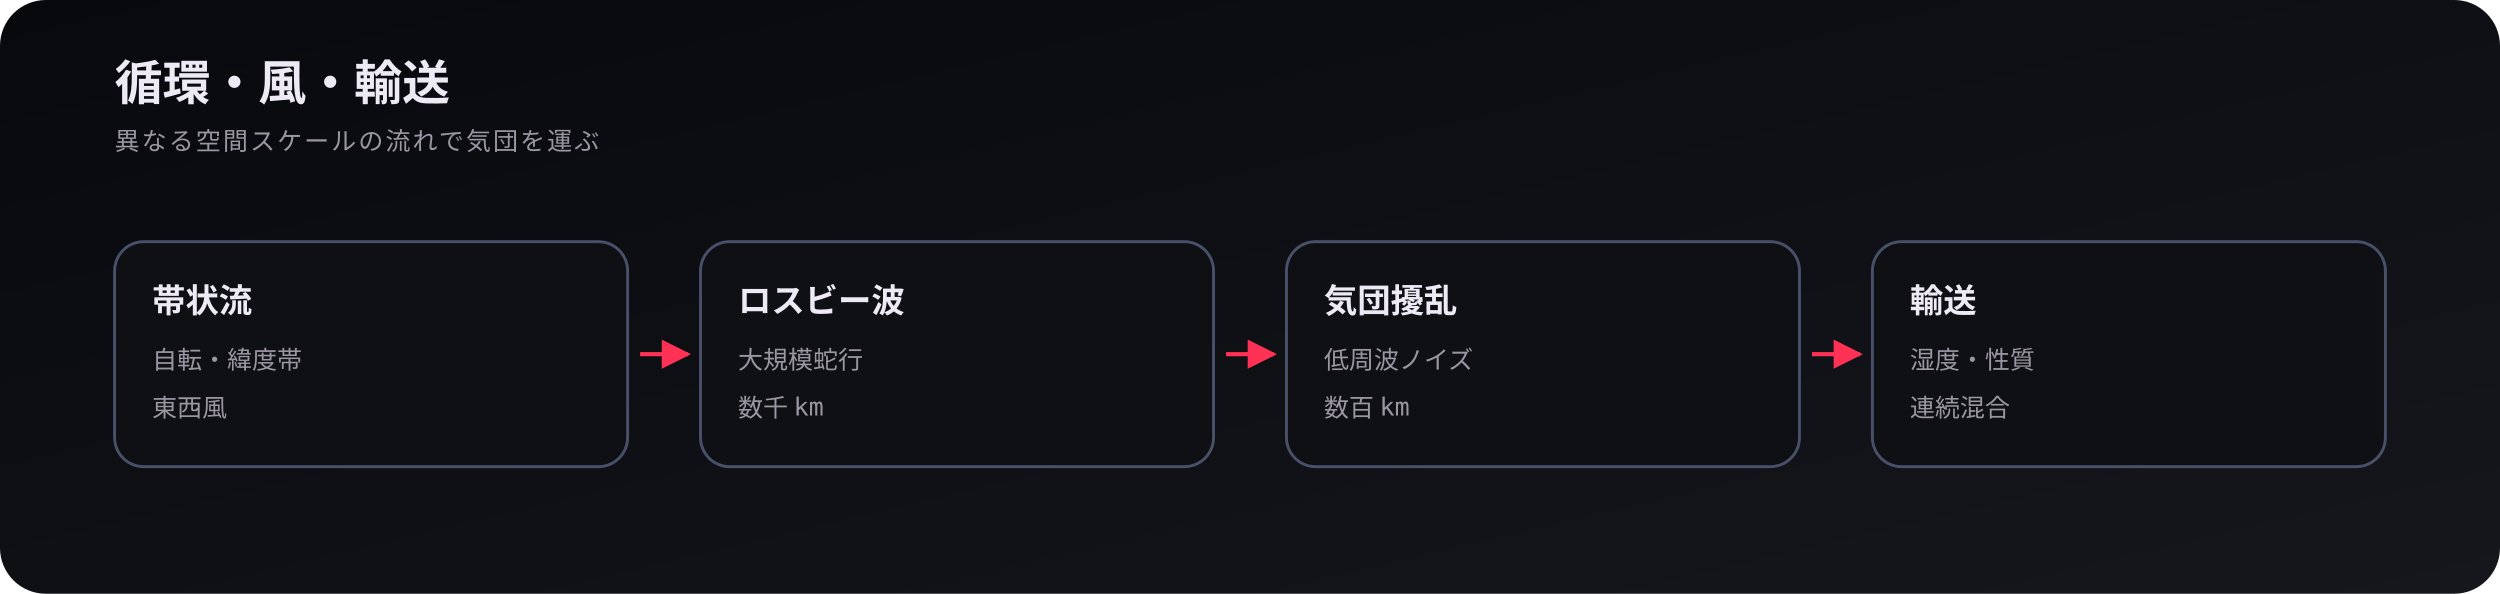
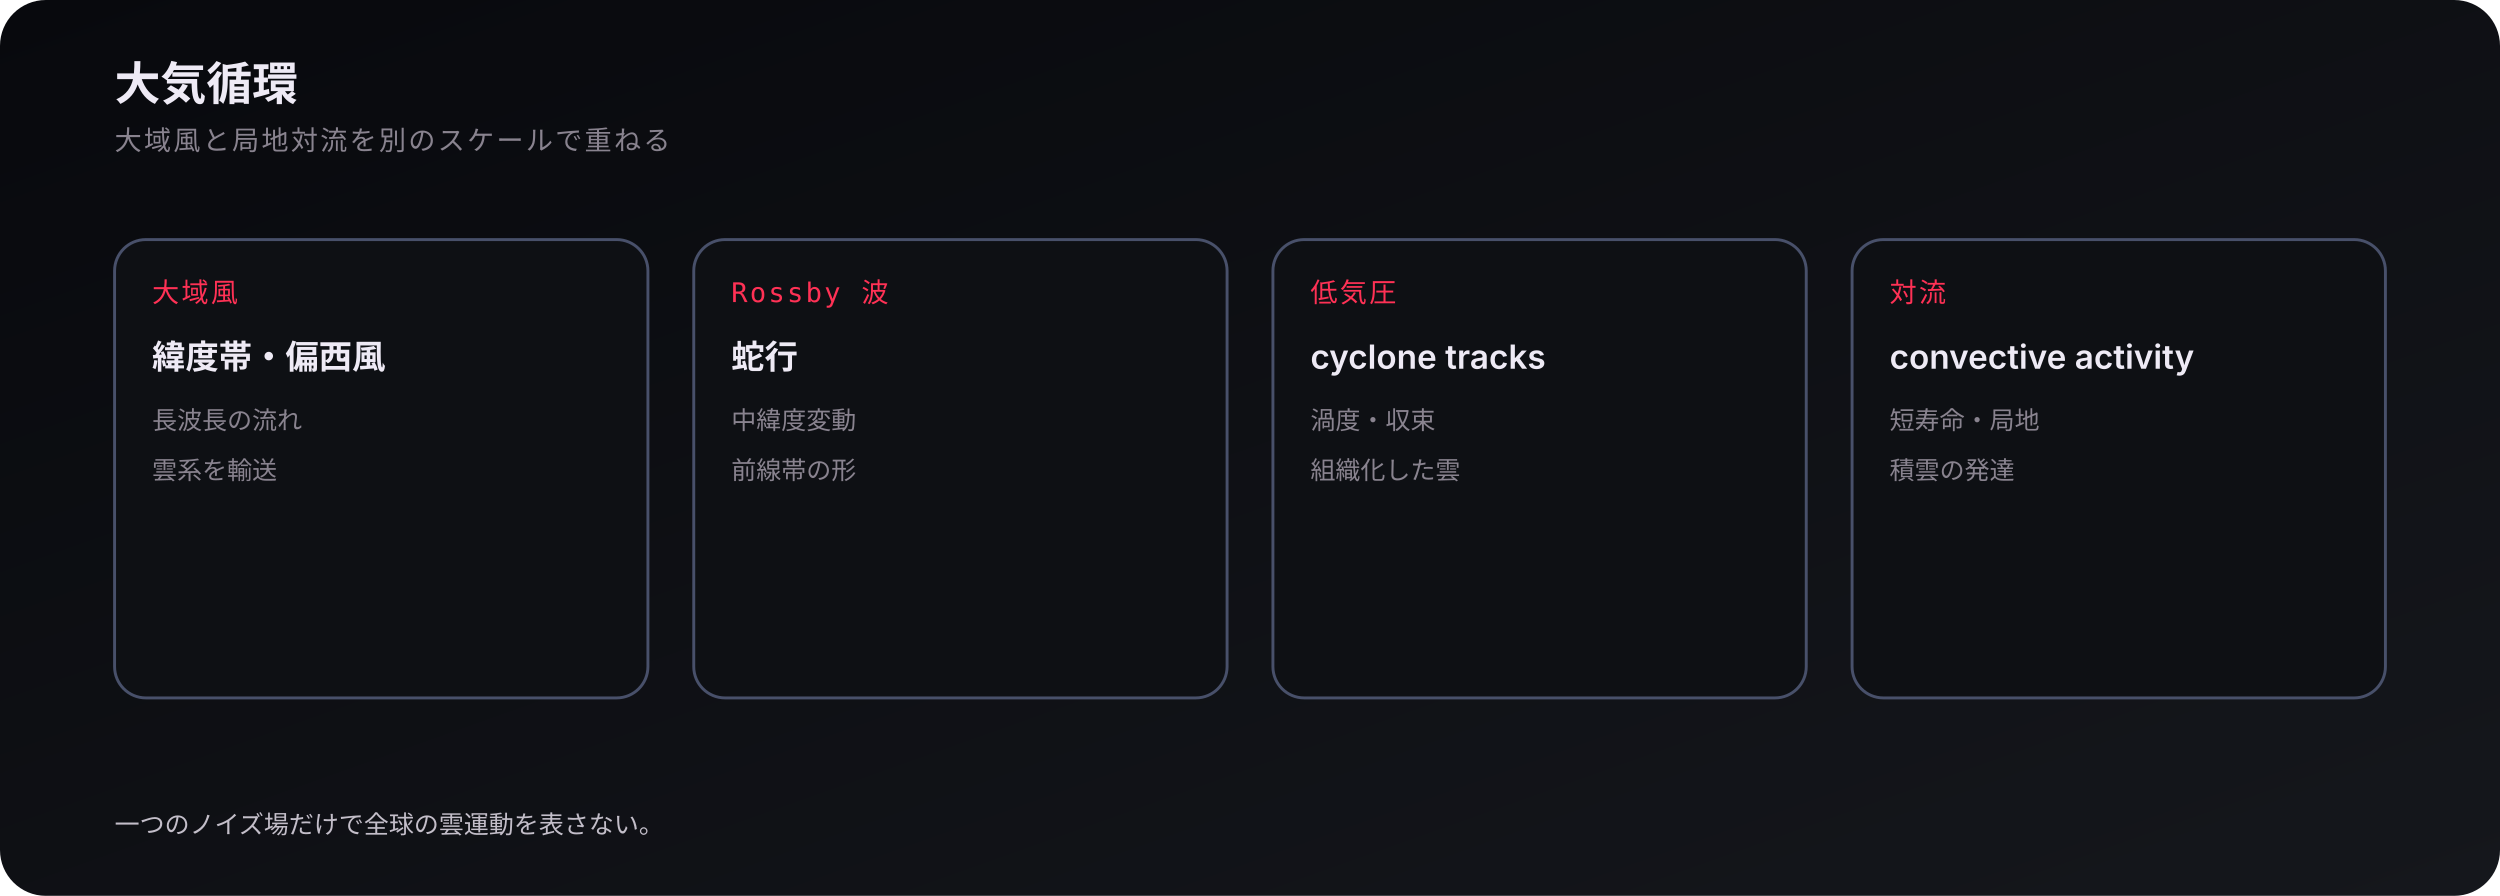
- <svg xmlns="http://www.w3.org/2000/svg" width="1200" height="285" viewBox="0 0 1200 285" role="img">
+ <svg xmlns="http://www.w3.org/2000/svg" width="1200" height="430" viewBox="0 0 1200 430" role="img">
  <defs>
-     <style>
- .s{font-family:system-ui,-apple-system,"Hiragino Sans","Yu Gothic",sans-serif}.m{font-family:ui-monospace,SFMono-Regular,Menlo,Consolas,"Yu Gothic",monospace}
- .t{fill:#eeeaf5}.d{fill:#9b96a2}.a{fill:#ff3155}.b{fill:#3478ff}.box{fill:#0e1014;stroke:#48506a;stroke-width:1.4}
- .h{font-size:23px;font-weight:700}.k{font-size:12px;letter-spacing:1px}.v{font-size:16px;font-weight:650}.sm{font-size:12px}
- .line{fill:none;stroke:#89838f;stroke-width:1.6}.acc{fill:none;stroke:#ff3155;stroke-width:2}.sig{fill:none;stroke:#3478ff;stroke-width:2}
- </style>
+     <style>.m{font-family:ui-monospace,SFMono-Regular,Menlo,Consolas,"Yu Gothic",monospace}.sans{font-family:system-ui,-apple-system,"Hiragino Sans","Yu Gothic",sans-serif}.t{fill:#eeeaf5}.b{fill:#c3bec9}.d{fill:#89838f}.a{fill:#ff3155}.box{fill:#0e1014;stroke:#48506a;stroke-width:1.4}.accent{fill:none;stroke:#ff3155;stroke-width:2}.h{font-size:22px;font-weight:700}.k{font-size:13px;letter-spacing:1.1px}.v{font-size:16px;font-weight:600}.sm{font-size:12px}</style>
    <linearGradient id="bg" x1="0" y1="0" x2="1" y2="1">
      <stop stop-color="#08090d" />
      <stop offset="1" stop-color="#15171c" />
    </linearGradient>
-     <marker id="r" viewBox="0 0 10 10" refX="9" refY="5" markerWidth="7" markerHeight="7" orient="auto">
+     <marker id="arrR" viewBox="0 0 10 10" refX="9" refY="5" markerWidth="7" markerHeight="7" orient="auto">
      <path d="M0 0L10 5 0 10Z" fill="#ff3155" />
    </marker>
-     <marker id="u" viewBox="0 0 10 10" refX="9" refY="5" markerWidth="7" markerHeight="7" orient="auto">
-       <path d="M0 0L10 5 0 10Z" fill="#3478ff" />
-     </marker>
  </defs>
-   <rect width="1200" height="285" rx="22" fill="url(#bg)" />
-   <text x="55" y="48" class="m t h">循環・風・輸送</text>
-   <text x="55" y="72" class="m d k">異なる空間スケールの流れで気団を運ぶ</text>
-   <rect x="55" y="116" width="246.25" height="108" rx="14" class="box" />
-   <text x="73" y="150" class="s t v">帯状流</text>
-   <text x="73" y="177" class="m d sm">自転・緯度帯</text>
-   <text x="73" y="200" class="m d sm">東西風</text>
-   <rect x="336.25" y="116" width="246.25" height="108" rx="14" class="box" />
-   <text x="354.25" y="150" class="s t v">ロスビー波</text>
-   <text x="354.25" y="177" class="m d sm">大規模蛇行</text>
-   <text x="354.25" y="200" class="m d sm">数千 km</text>
-   <rect x="617.5" y="116" width="246.25" height="108" rx="14" class="box" />
-   <text x="635.5" y="150" class="s t v">気団擾乱</text>
-   <text x="635.5" y="177" class="m d sm">低周波ノイズ</text>
-   <text x="635.5" y="200" class="m d sm">数百 km</text>
-   <rect x="898.75" y="116" width="246.25" height="108" rx="14" class="box" />
-   <text x="916.75" y="150" class="s t v">輸送</text>
-   <text x="916.75" y="177" class="m d sm">湿度・性質</text>
-   <text x="916.75" y="200" class="m d sm">連続混合</text>
-   <path d="M307.25 170H330.25" class="acc" marker-end="url(#r)" />
-   <path d="M588.5 170H611.5" class="acc" marker-end="url(#r)" />
-   <path d="M869.75 170H892.75" class="acc" marker-end="url(#r)" />
+   <rect width="1200" height="430" rx="22" fill="url(#bg)" />
+   <text x="55" y="48" class="m t h">大気循環</text>
+   <text x="55" y="72" class="m d k">大域風と局地対流を別のスケールで重ねる</text>
+   <g transform="translate(55.0 115)">
+     <rect width="256.0" height="220" rx="15" class="box" />
+     <text x="18" y="30" class="m a k">大域風</text>
+     <text x="18" y="62" class="sans t v">緯度帯・偏西風</text>
+     <text x="18" y="91" class="m d sm">長波長の流れ</text>
+     <text x="18" y="115" class="m d sm">雲系を輸送</text>
+   </g>
+   <g transform="translate(333.0 115)">
+     <rect width="256.0" height="220" rx="15" class="box" />
+     <text x="18" y="30" class="m a k">Rossby 波</text>
+     <text x="18" y="62" class="sans t v">蛇行</text>
+     <text x="18" y="91" class="m d sm">中緯度変動</text>
+     <text x="18" y="115" class="m d sm">前線帯の形</text>
+   </g>
+   <g transform="translate(611.0 115)">
+     <rect width="256.0" height="220" rx="15" class="box" />
+     <text x="18" y="30" class="m a k">低気圧</text>
+     <text x="18" y="62" class="sans t v">cyclone tracks</text>
+     <text x="18" y="91" class="m d sm">渦度・収束</text>
+     <text x="18" y="115" class="m d sm">組織化した雲</text>
+   </g>
+   <g transform="translate(889.0 115)">
+     <rect width="256.0" height="220" rx="15" class="box" />
+     <text x="18" y="30" class="m a k">対流</text>
+     <text x="18" y="62" class="sans t v">convective activity</text>
+     <text x="18" y="91" class="m d sm">短寿命・局地</text>
+     <text x="18" y="115" class="m d sm">積雲の発達</text>
+   </g>
+   <text x="55" y="400" class="m b sm">一つのノイズ場だけで全球の雲運動を表さない。</text>
</svg>
